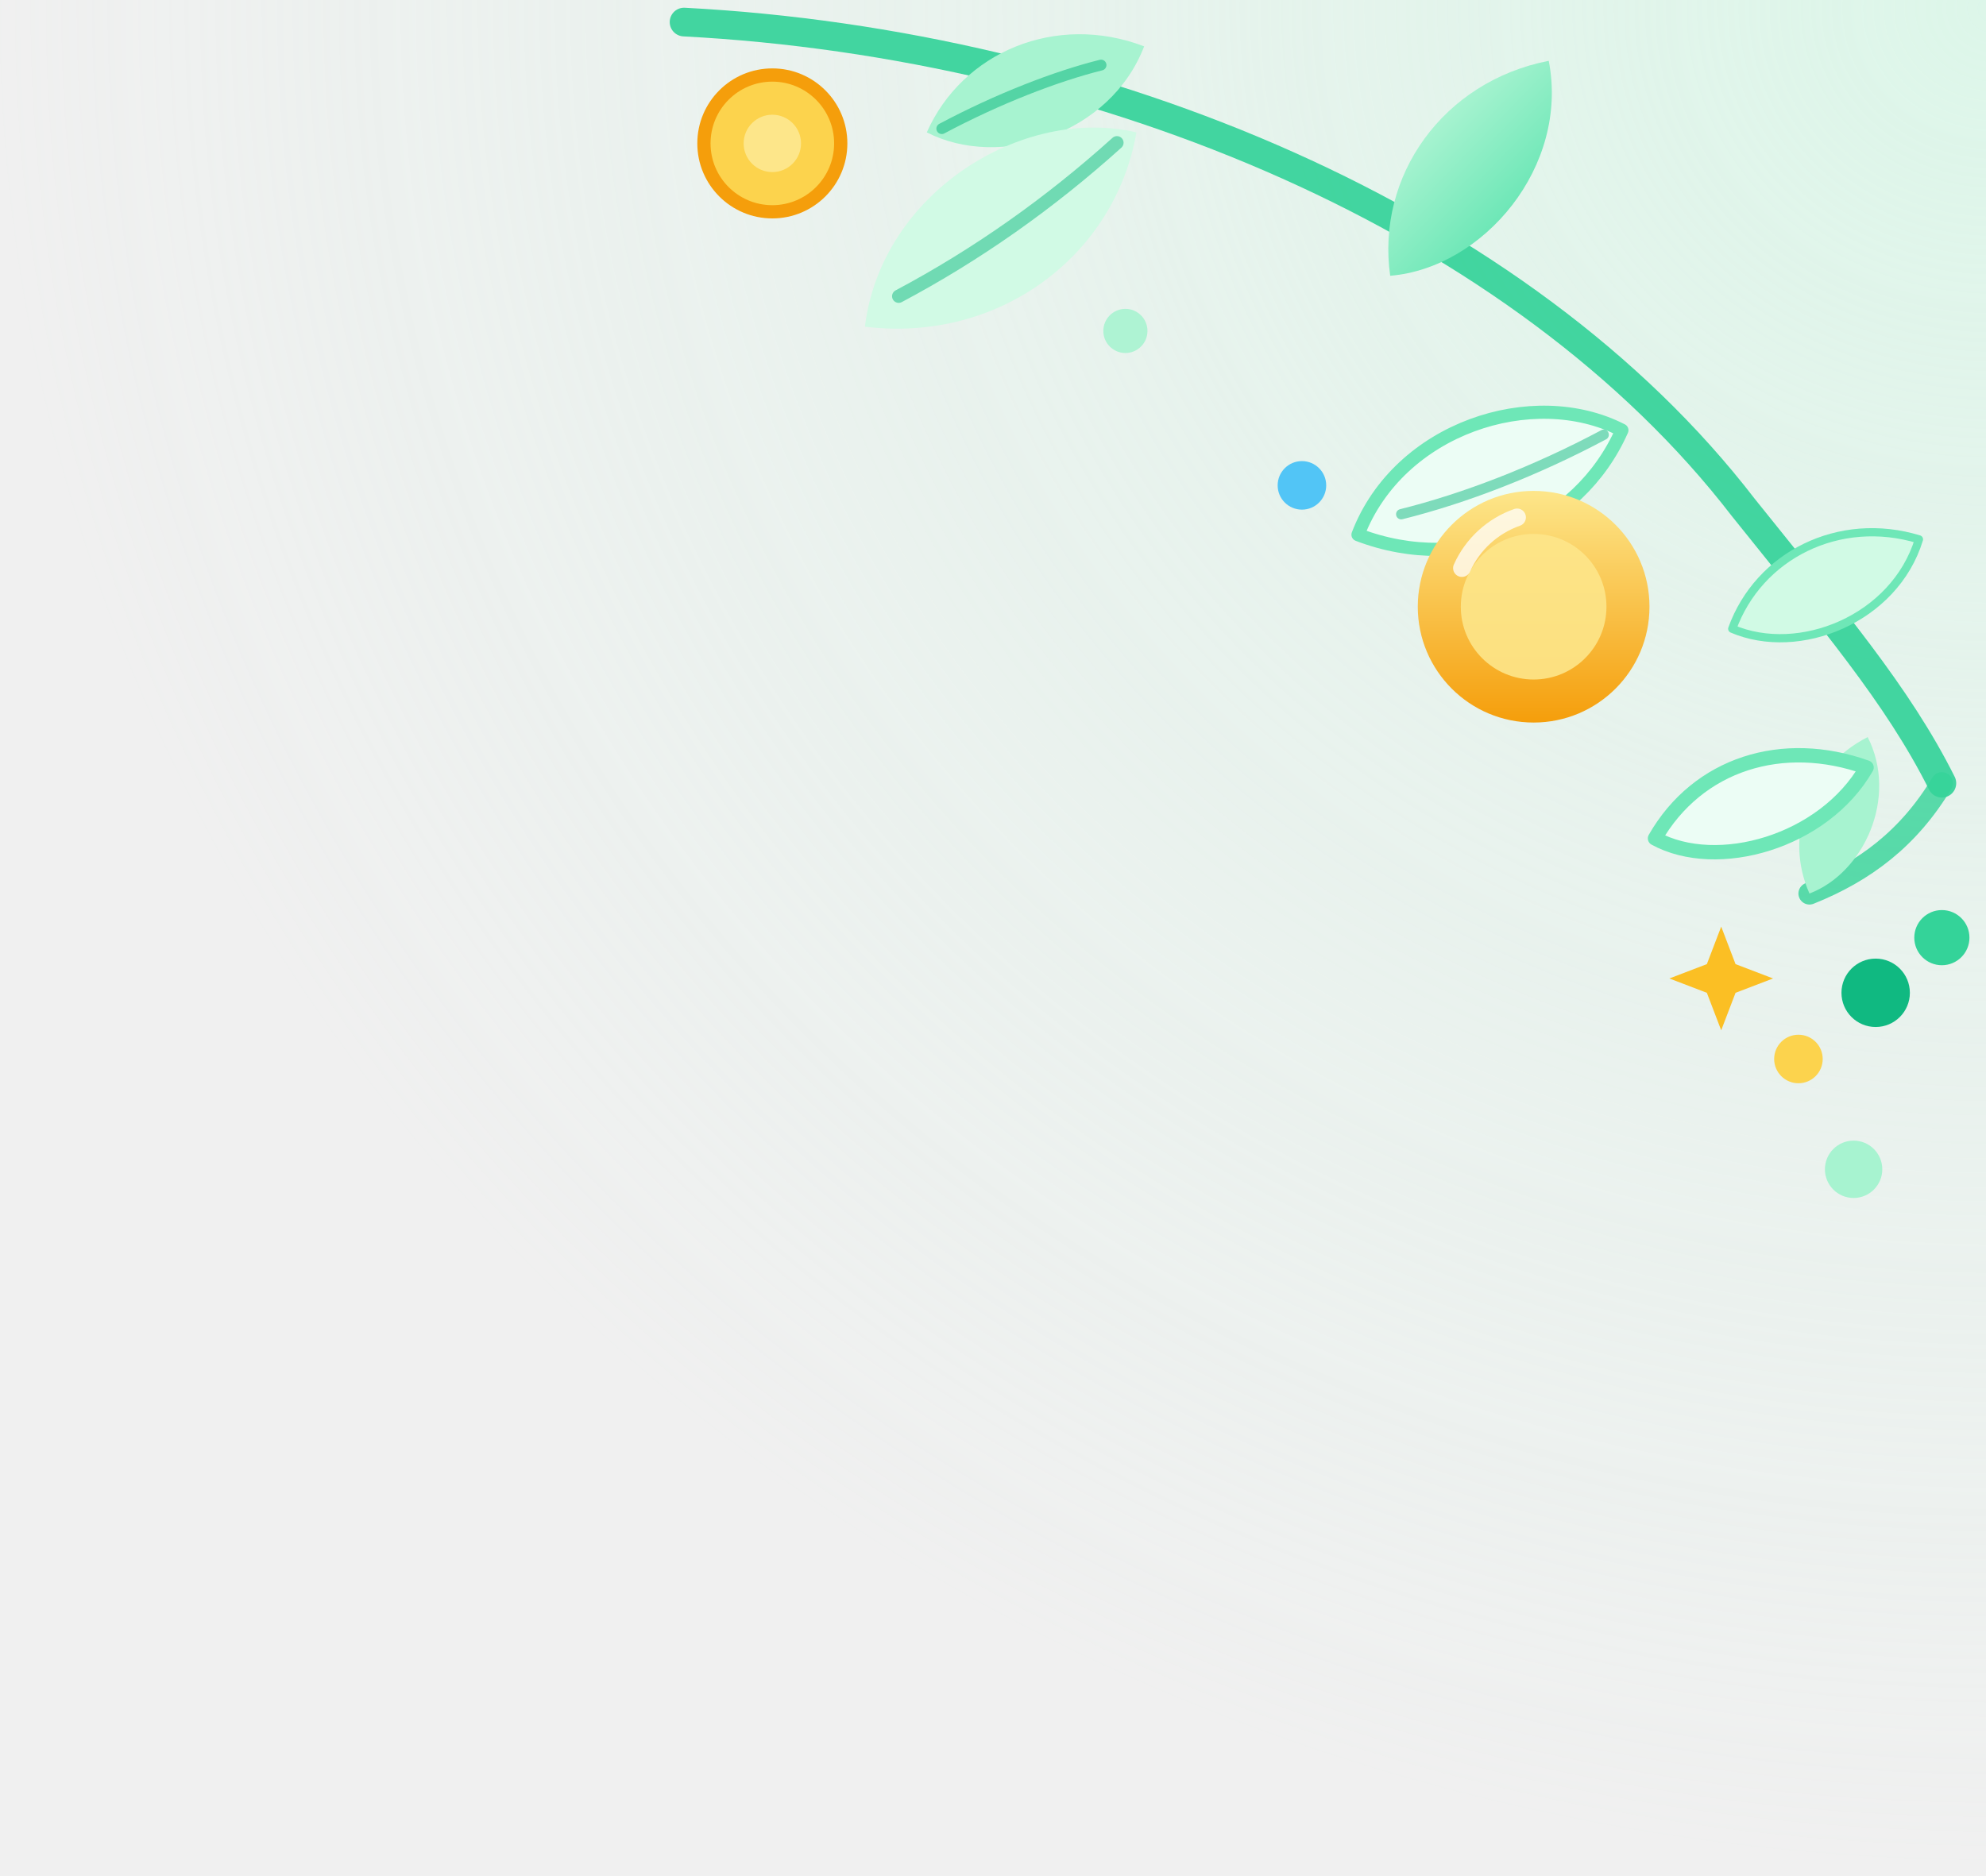
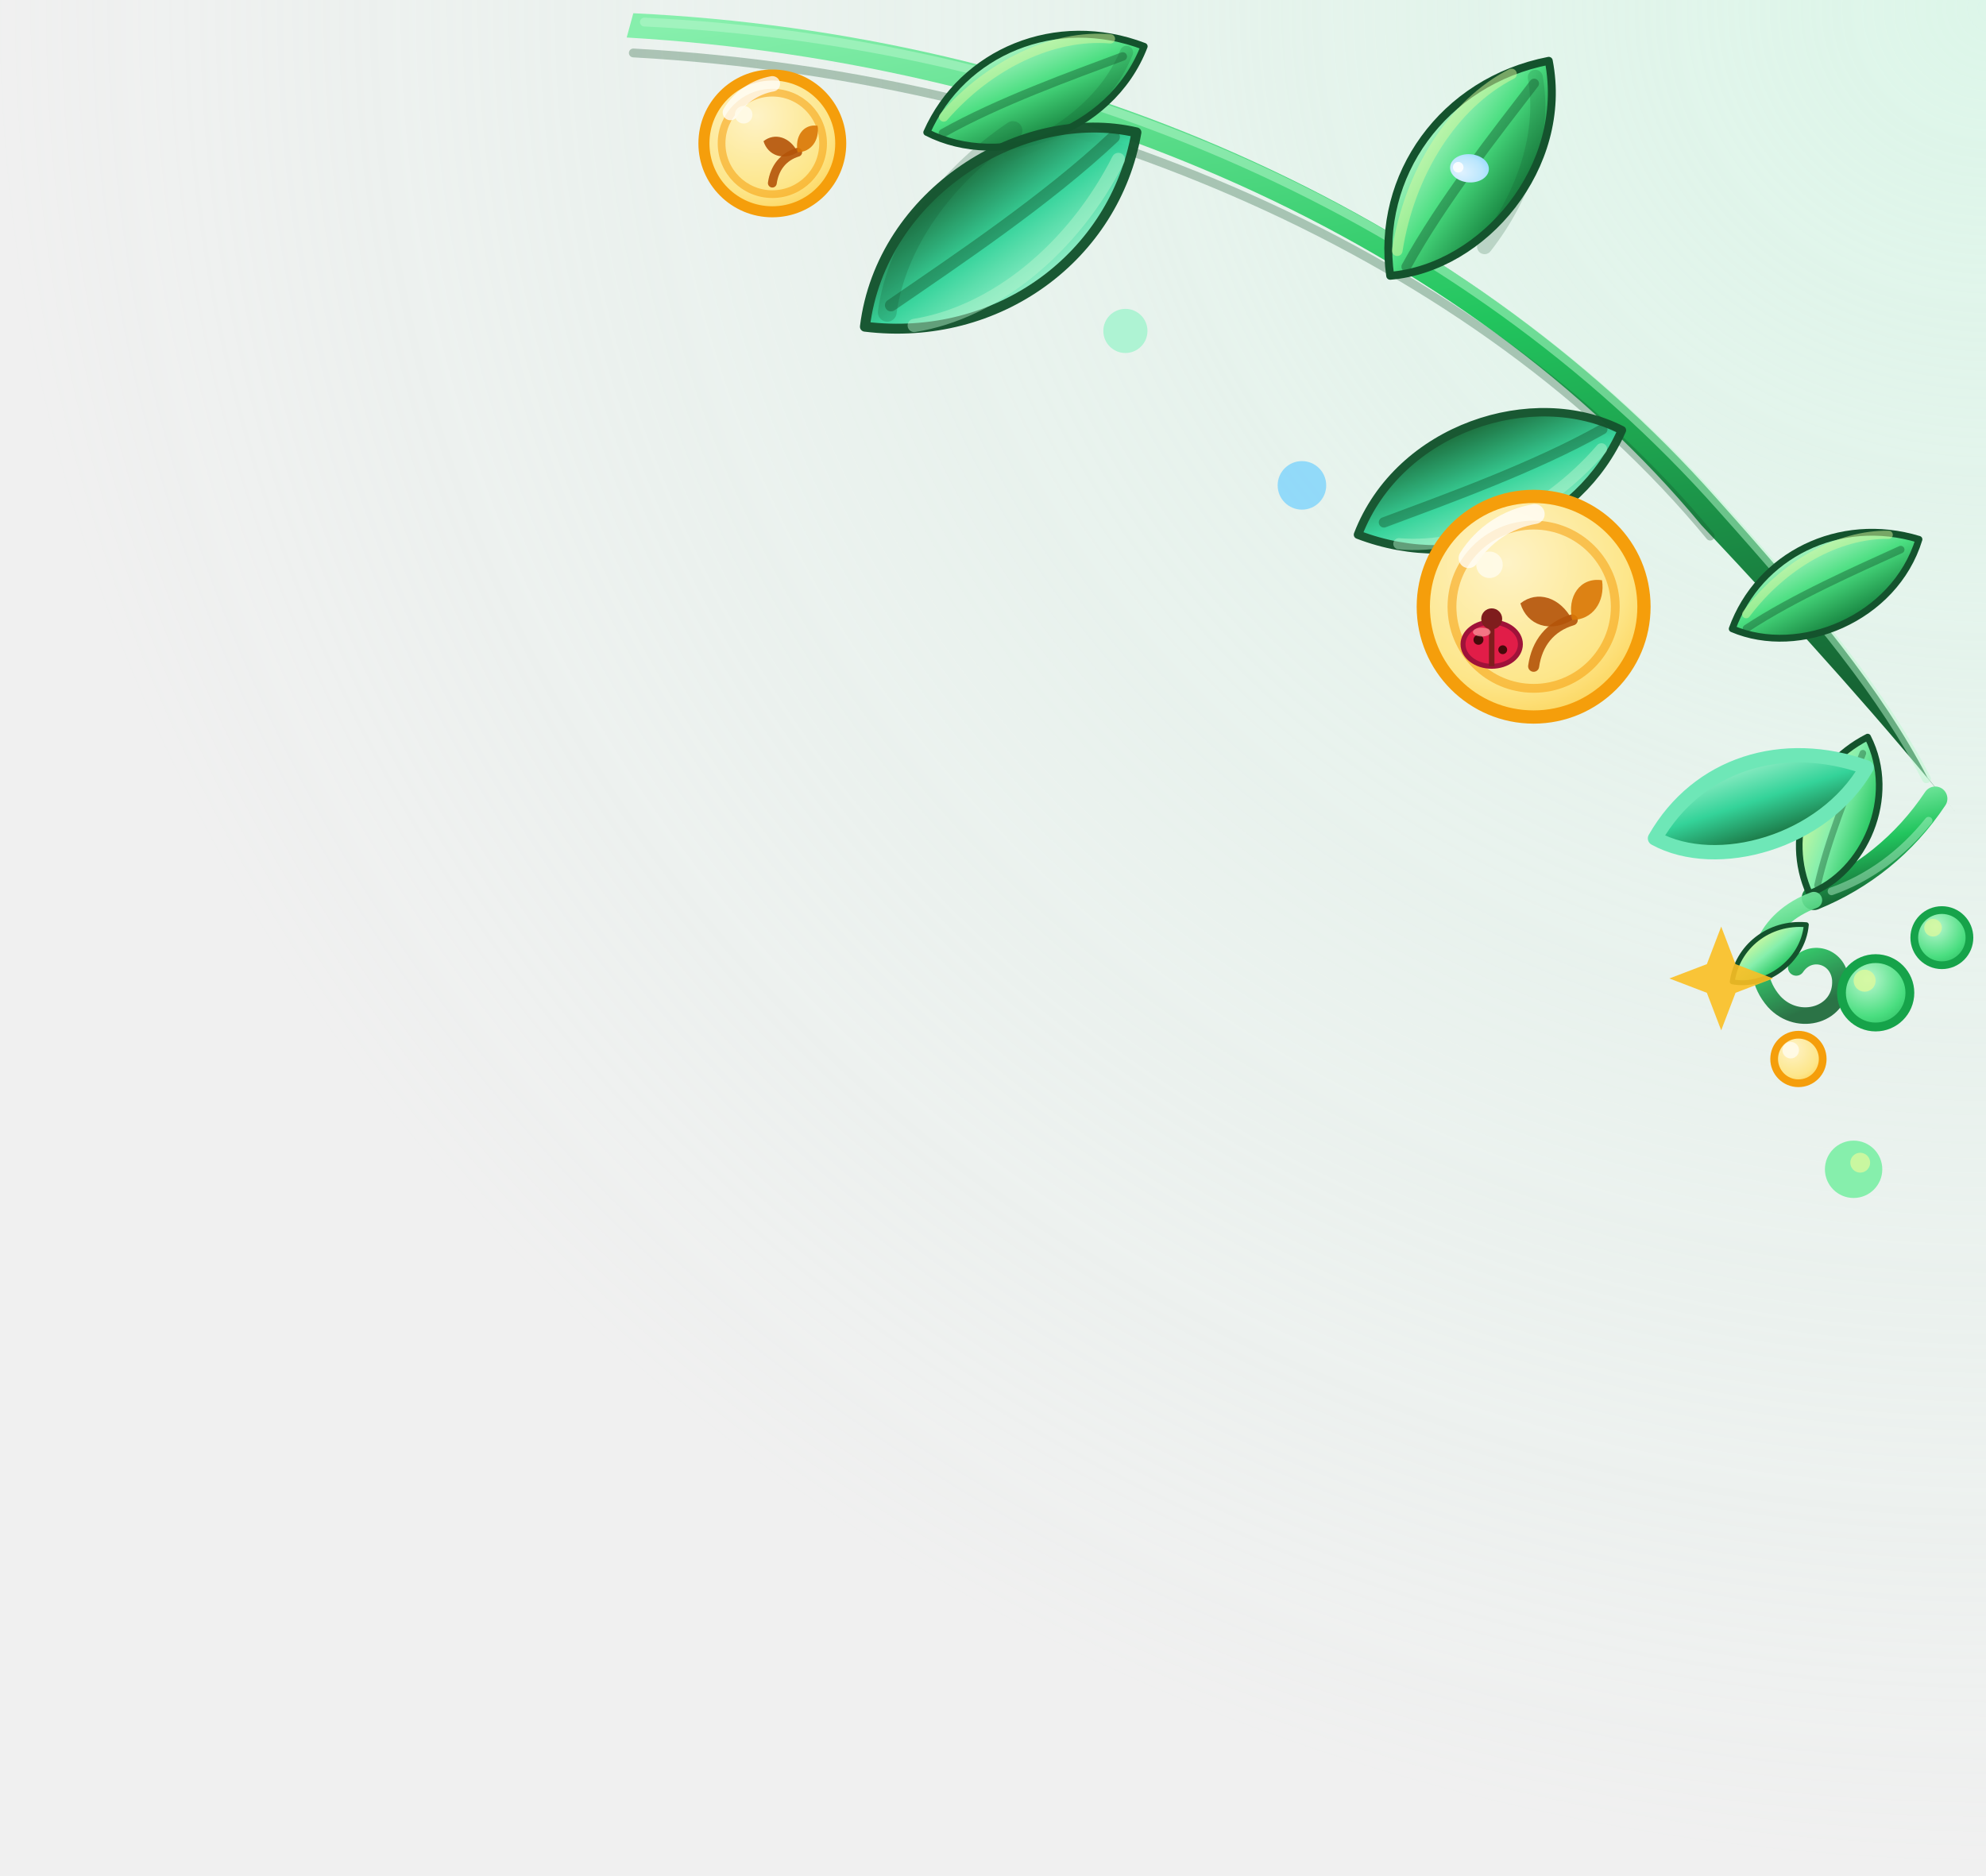
<svg xmlns="http://www.w3.org/2000/svg" viewBox="0 0 180 170" preserveAspectRatio="xMaxYMin meet">
  <defs>
    <radialGradient id="w" cx="1" cy="0" r="1">
      <stop offset="0" stop-color="#D1FAE5" stop-opacity=".62" />
      <stop offset=".45" stop-color="#D1FAE5" stop-opacity=".28" />
      <stop offset="1" stop-color="#D1FAE5" stop-opacity="0" />
    </radialGradient>
-     <linearGradient id="amb" x1="0" y1="0" x2="0" y2="1">
-       <stop offset="0" stop-color="#FDE68A" />
-       <stop offset="1" stop-color="#F59E0B" />
+     <linearGradient id="lfOut" x1=".2" y1="0" x2=".55" y2="1">
+       <stop offset="0" stop-color="#BBF7D0" />
+       <stop offset=".5" stop-color="#4ADE80" />
+       <stop offset="1" stop-color="#15803D" />
    </linearGradient>
-     <linearGradient id="lf" x1="0" y1="0" x2="0" y2="1">
+     <linearGradient id="lfIn" x1=".2" y1="0" x2=".55" y2="1">
      <stop offset="0" stop-color="#A7F3D0" />
-       <stop offset="1" stop-color="#6EE7B7" />
+       <stop offset=".5" stop-color="#34D399" />
+       <stop offset="1" stop-color="#166534" />
    </linearGradient>
+     <linearGradient id="lfTip" x1=".2" y1="0" x2=".55" y2="1">
+       <stop offset="0" stop-color="#D9F99D" />
+       <stop offset=".5" stop-color="#86EFAC" />
+       <stop offset="1" stop-color="#22C55E" />
+     </linearGradient>
+     <linearGradient id="stemG" x1=".1" y1="0" x2=".4" y2="1">
+       <stop offset="0" stop-color="#86EFAC" />
+       <stop offset=".5" stop-color="#22C55E" />
+       <stop offset="1" stop-color="#166534" />
+     </linearGradient>
+     <radialGradient id="berryG" cx=".38" cy=".3" r="1">
+       <stop offset="0" stop-color="#BBF7D0" />
+       <stop offset=".55" stop-color="#4ADE80" />
+       <stop offset="1" stop-color="#16A34A" />
+     </radialGradient>
+     <radialGradient id="cnA" cx=".38" cy=".3" r="1">
+       <stop offset="0" stop-color="#FEF3C7" />
+       <stop offset=".55" stop-color="#FDE68A" />
+       <stop offset="1" stop-color="#FBBF24" />
+     </radialGradient>
+     <radialGradient id="dwG" cx=".35" cy=".3" r="1">
+       <stop offset="0" stop-color="#E0F2FE" />
+       <stop offset=".55" stop-color="#BAE6FD" />
+       <stop offset="1" stop-color="#7DD3FC" />
+     </radialGradient>
  </defs>
  <rect width="180" height="170" fill="url(#w)" />
-   <path d="M62 2C100 4 138 20 158 46C166 56 172 63 176 71" fill="none" stroke="#34D399" stroke-width="2.6" stroke-linecap="round" opacity=".92" />
-   <path d="M176 71C173 76 169 79 164 81" fill="none" stroke="#34D399" stroke-width="2" stroke-linecap="round" opacity=".8" />
-   <g stroke-linejoin="round">
-     <path d="M0 0C7-9 20-11 30-4C23 6 8 7 0 0Z" transform="translate(84 12) rotate(-14) scale(.7)" fill="#A7F3D0" />
-     <path d="M2 0C10-2 18-3 24-3" transform="translate(84 12) rotate(-14) scale(.7)" fill="none" stroke="#10B981" stroke-width="1.4" stroke-linecap="round" opacity=".55" />
-     <path d="M0 0C7-9 20-11 30-4C23 6 8 7 0 0Z" transform="translate(103 12) rotate(152)" fill="#D1FAE5" />
-     <path d="M2 0C10-2 18-3 26-3" transform="translate(103 12) rotate(152)" fill="none" stroke="#10B981" stroke-width="1.2" stroke-linecap="round" opacity=".5" />
-     <path d="M0 0C7-9 20-11 30-4C23 6 8 7 0 0Z" transform="translate(126 25) rotate(-46) scale(.8)" fill="url(#lf)" />
-     <path d="M0 0C7-9 20-11 30-4C23 6 8 7 0 0Z" transform="translate(147 39) rotate(166) scale(.85)" fill="#ECFDF5" stroke="#6EE7B7" stroke-width="1.4" />
-     <path d="M2 0C10-2 18-3 25-3" transform="translate(147 39) rotate(166) scale(.85)" fill="none" stroke="#10B981" stroke-width="1.1" stroke-linecap="round" opacity=".5" />
-     <path d="M0 0C7-9 20-11 30-4C23 6 8 7 0 0Z" transform="translate(157 57) rotate(-18) scale(.62)" fill="#D1FAE5" stroke="#6EE7B7" stroke-width="1.2" />
-     <path d="M0 0C7-9 20-11 30-4C23 6 8 7 0 0Z" transform="translate(164 81) rotate(-62) scale(.5)" fill="#A7F3D0" />
-     <path d="M0 0C5-6 13-7 20-3C15 3 5 4 0 0Z" transform="translate(150 76) rotate(-10)" fill="#ECFDF5" stroke="#6EE7B7" stroke-width="1.3" />
+   <path d="M57.4 1.2C95.8 3 132.2 18.8 155.6 45.2C164.2 54.8 170.6 62.6 174.7 70.5L177.3 73.7C170.9 65.8 163.5 57.5 154.2 47.6C133 22 96.2 5.7 56.8 3.4Z" fill="url(#stemG)" />
+   <path d="M58.4 2C96.6 3.8 132.6 19.6 156 46C164.6 55.6 170.8 63.2 174.6 70.6" fill="none" stroke="#BBF7D0" stroke-width=".8" opacity=".5" stroke-linecap="round" />
+   <path d="M155 48.6C134.2 23.4 97.4 7 57.4 4.8" fill="none" stroke="#14532D" stroke-width=".8" opacity=".3" stroke-linecap="round" />
+   <path d="M175.4 72.4C172.6 76.6 168.8 79.6 164.4 81.4" fill="none" stroke="url(#stemG)" stroke-width="2.2" stroke-linecap="round" />
+   <path d="M174.8 74.4C172.4 77.4 169.4 79.6 166 80.8" fill="none" stroke="#BBF7D0" stroke-width=".7" opacity=".45" stroke-linecap="round" />
+   <g transform="translate(84 12) rotate(-14) scale(.7)" stroke-linejoin="round">
+     <path d="M0 0C7 -9 20 -11 30 -4C23 6 8 7 0 0Z" fill="url(#lfOut)" stroke="#14532D" stroke-width=".9" />
+     <path d="M2 .6C10 -1.6 20 -2.6 27 -3.4" fill="none" stroke="#14532D" stroke-width="1.1" opacity=".42" stroke-linecap="round" />
+     <path d="M2.6 -1.4C10 -6.6 19 -8.4 26 -6" fill="none" stroke="#D9F99D" stroke-width="1.2" opacity=".5" stroke-linecap="round" />
+     <path d="M27.6 -3.8C24 1.2 17.4 4.6 9.8 5.4" fill="none" stroke="#14532D" stroke-width="1.7" opacity=".2" stroke-linecap="round" />
+   </g>
+   <g transform="translate(103 12) rotate(152)" stroke-linejoin="round">
+     <path d="M0 0C7 -9 20 -11 30 -4C23 6 8 7 0 0Z" fill="url(#lfIn)" stroke="#14532D" stroke-width=".9" opacity=".97" />
+     <path d="M2 .6C10 -1.6 20 -2.6 27 -3.4" fill="none" stroke="#14532D" stroke-width="1.1" opacity=".42" stroke-linecap="round" />
+     <path d="M2.6 -1.4C10 -6.6 19 -8.4 26 -6" fill="none" stroke="#BBF7D0" stroke-width="1.2" opacity=".45" stroke-linecap="round" />
+     <path d="M27.6 -3.8C24 1.2 17.4 4.6 9.8 5.4" fill="none" stroke="#14532D" stroke-width="1.7" opacity=".22" stroke-linecap="round" />
+   </g>
+   <g transform="translate(126 25) rotate(-46) scale(.8)" stroke-linejoin="round">
+     <path d="M0 0C7 -9 20 -11 30 -4C23 6 8 7 0 0Z" fill="url(#lfOut)" stroke="#14532D" stroke-width=".9" />
+     <path d="M2 .6C10 -1.6 20 -2.6 27 -3.4" fill="none" stroke="#14532D" stroke-width="1.1" opacity=".42" stroke-linecap="round" />
+     <path d="M2.6 -1.4C10 -6.6 19 -8.4 26 -6" fill="none" stroke="#D9F99D" stroke-width="1.2" opacity=".5" stroke-linecap="round" />
+     <path d="M27.6 -3.8C24 1.2 17.4 4.6 9.8 5.4" fill="none" stroke="#14532D" stroke-width="1.7" opacity=".2" stroke-linecap="round" />
+     <ellipse cx="15" cy="-2" rx="1.6" ry="2.2" fill="url(#dwG)" transform="rotate(-40 15 -2)" />
+     <circle cx="14.2" cy="-3" r=".6" fill="#FFFFFF" opacity=".85" />
+   </g>
+   <g transform="translate(147 39) rotate(166) scale(.85)" stroke-linejoin="round">
+     <path d="M0 0C7 -9 20 -11 30 -4C23 6 8 7 0 0Z" fill="url(#lfIn)" stroke="#14532D" stroke-width=".9" opacity=".97" />
+     <path d="M2 .6C10 -1.6 20 -2.6 27 -3.4" fill="none" stroke="#14532D" stroke-width="1.1" opacity=".42" stroke-linecap="round" />
+     <path d="M2.6 -1.4C10 -6.6 19 -8.4 26 -6" fill="none" stroke="#BBF7D0" stroke-width="1.2" opacity=".45" stroke-linecap="round" />
  </g>
  <g>
-     <circle cx="139" cy="55" r="10.5" fill="url(#amb)" />
-     <circle cx="139" cy="55" r="6.6" fill="#FDE68A" opacity=".9" />
-     <path d="M132.5 51.5a8.6 8.6 0 0 1 5-4.6" fill="none" stroke="#FFFFFF" stroke-width="1.6" stroke-linecap="round" opacity=".75" />
-     <circle cx="70" cy="13" r="6.2" fill="#FCD34D" stroke="#F59E0B" stroke-width="1.2" />
-     <circle cx="70" cy="13" r="2.6" fill="#FDE68A" />
+     <circle cx="139" cy="55" r="10" fill="url(#cnA)" stroke="#F59E0B" stroke-width="1.2" />
+     <circle cx="139" cy="55" r="7.4" fill="none" stroke="#F59E0B" stroke-width=".8" opacity=".55" />
+     <path d="M139 60.4C139.3 58.3 140.5 56.8 142.5 56.2" fill="none" stroke="#B45309" stroke-width="1" stroke-linecap="round" opacity=".9" />
+     <path d="M142.5 56.2C142 54.1 143.2 52.3 145.2 52.6C145.5 54.6 144.3 56.2 142.5 56.2Z" fill="#D97706" opacity=".9" />
+     <path d="M142.5 56.2C141.4 54.1 139.3 53.5 137.8 54.7C138.4 56.7 140.5 57.4 142.5 56.2Z" fill="#B45309" opacity=".9" />
+     <path d="M133.1 50.6a8.8 8.8 0 0 1 6 -4" fill="none" stroke="#FFFFFF" stroke-width="1.8" stroke-linecap="round" opacity=".75" />
+     <circle cx="135" cy="51.2" r="1.2" fill="#FFFBEB" opacity=".85" />
+     <g transform="translate(135.2 58.4)">
+       <ellipse rx="2.6" ry="2" fill="#E11D48" stroke="#9F1239" stroke-width=".45" />
+       <path d="M0 -2L0 2" stroke="#7F1D1D" stroke-width=".5" fill="none" />
+       <circle cx="0" cy="-2.3" r=".95" fill="#7F1D1D" />
+       <circle cx="-1.2" cy="-.4" r=".45" fill="#450A0A" />
+       <circle cx="1" cy=".5" r=".4" fill="#450A0A" />
+       <ellipse cx="-.9" cy="-1.1" rx=".8" ry=".4" fill="#FCA5A5" opacity=".65" />
+     </g>
+   </g>
+   <g transform="translate(157 57) rotate(-18) scale(.62)" stroke-linejoin="round">
+     <path d="M0 0C7 -9 20 -11 30 -4C23 6 8 7 0 0Z" fill="url(#lfOut)" stroke="#14532D" stroke-width="1" />
+     <path d="M2 .6C10 -1.6 20 -2.6 27 -3.4" fill="none" stroke="#14532D" stroke-width="1.1" opacity=".42" stroke-linecap="round" />
+     <path d="M2.6 -1.4C10 -6.6 19 -8.4 26 -6" fill="none" stroke="#D9F99D" stroke-width="1.2" opacity=".5" stroke-linecap="round" />
+   </g>
+   <g transform="translate(164 81) rotate(-62) scale(.5)" stroke-linejoin="round">
+     <path d="M0 0C7 -9 20 -11 30 -4C23 6 8 7 0 0Z" fill="url(#lfTip)" stroke="#14532D" stroke-width="1.2" />
+     <path d="M2 .6C10 -1.6 20 -2.6 27 -3.4" fill="none" stroke="#14532D" stroke-width="1.2" opacity=".4" stroke-linecap="round" />
+   </g>
+   <path d="M164.4 81.6C160 83.2 158 87.6 160.8 90.8C163 93.2 167 92 166.8 88.8C166.6 86.6 164 85.9 162.8 87.7" fill="none" stroke="url(#stemG)" stroke-width="1.5" stroke-linecap="round" opacity=".9" />
+   <g transform="translate(157 89) rotate(-30) scale(.28)" stroke-linejoin="round">
+     <path d="M0 0C7 -9 20 -11 30 -4C23 6 8 7 0 0Z" fill="url(#lfTip)" stroke="#14532D" stroke-width="1.6" />
+   </g>
+   <g transform="translate(150 76) rotate(-10)" stroke-linejoin="round">
+     <path d="M0 0C5 -6 13 -7 20 -3C15 3 5 4 0 0Z" fill="url(#lfIn)" stroke="#6EE7B7" stroke-width="1.3" />
  </g>
  <g>
-     <circle cx="170" cy="90" r="3.1" fill="#10B981" />
-     <circle cx="176" cy="85" r="2.5" fill="#34D399" />
-     <circle cx="163" cy="96" r="2.2" fill="#FCD34D" />
-     <path d="M156 84l1.3 3.4 3.4 1.3-3.4 1.3-1.3 3.4-1.3-3.4-3.4-1.3 3.4-1.3z" fill="#FBBF24" />
-     <circle cx="118" cy="44" r="2.2" fill="#38BDF8" opacity=".85" />
-     <circle cx="168" cy="106" r="2.6" fill="#A7F3D0" />
+     <circle cx="170" cy="90" r="3.1" fill="url(#berryG)" stroke="#16A34A" stroke-width=".8" />
+     <circle cx="169" cy="88.9" r="1" fill="#D9F99D" opacity=".85" />
+     <circle cx="176" cy="85" r="2.5" fill="url(#berryG)" stroke="#16A34A" stroke-width=".7" />
+     <circle cx="175.2" cy="84.1" r=".8" fill="#D9F99D" opacity=".8" />
+     <circle cx="163" cy="96" r="2.2" fill="url(#cnA)" stroke="#F59E0B" stroke-width=".7" />
+     <circle cx="162.3" cy="95.2" r=".75" fill="#FFFBEB" opacity=".85" />
+   </g>
+   <g>
+     <circle cx="70" cy="13" r="6.2" fill="url(#cnA)" stroke="#F59E0B" stroke-width="1" />
+     <circle cx="70" cy="13" r="4.6" fill="none" stroke="#F59E0B" stroke-width=".7" opacity=".55" />
+     <path d="M70 16.6C70.2 15.2 71 14.2 72.3 13.8" fill="none" stroke="#B45309" stroke-width=".8" stroke-linecap="round" opacity=".9" />
+     <path d="M72.3 13.8C72 12.4 72.8 11.2 74.1 11.4C74.3 12.7 73.5 13.8 72.3 13.8Z" fill="#D97706" opacity=".9" />
+     <path d="M72.3 13.8C71.6 12.4 70.2 12 69.2 12.8C69.6 14.1 71 14.6 72.3 13.8Z" fill="#B45309" opacity=".9" />
+     <path d="M66.2 10.2a5.6 5.6 0 0 1 3.8 -2.6" fill="none" stroke="#FFFFFF" stroke-width="1.4" stroke-linecap="round" opacity=".75" />
+     <circle cx="67.4" cy="10.4" r=".8" fill="#FFFBEB" opacity=".85" />
+   </g>
+   <g>
+     <path d="M156 84l1.3 3.4 3.4 1.3 -3.4 1.3 -1.3 3.4 -1.3 -3.4 -3.4 -1.3 3.4 -1.3z" fill="#FBBF24" opacity=".9" />
+     <circle cx="118" cy="44" r="2.2" fill="#7DD3FC" opacity=".8" />
+     <circle cx="168" cy="106" r="2.6" fill="#86EFAC" />
+     <circle cx="168.6" cy="105.4" r=".9" fill="#D9F99D" opacity=".8" />
    <circle cx="102" cy="30" r="2" fill="#A7F3D0" opacity=".9" />
  </g>
</svg>
